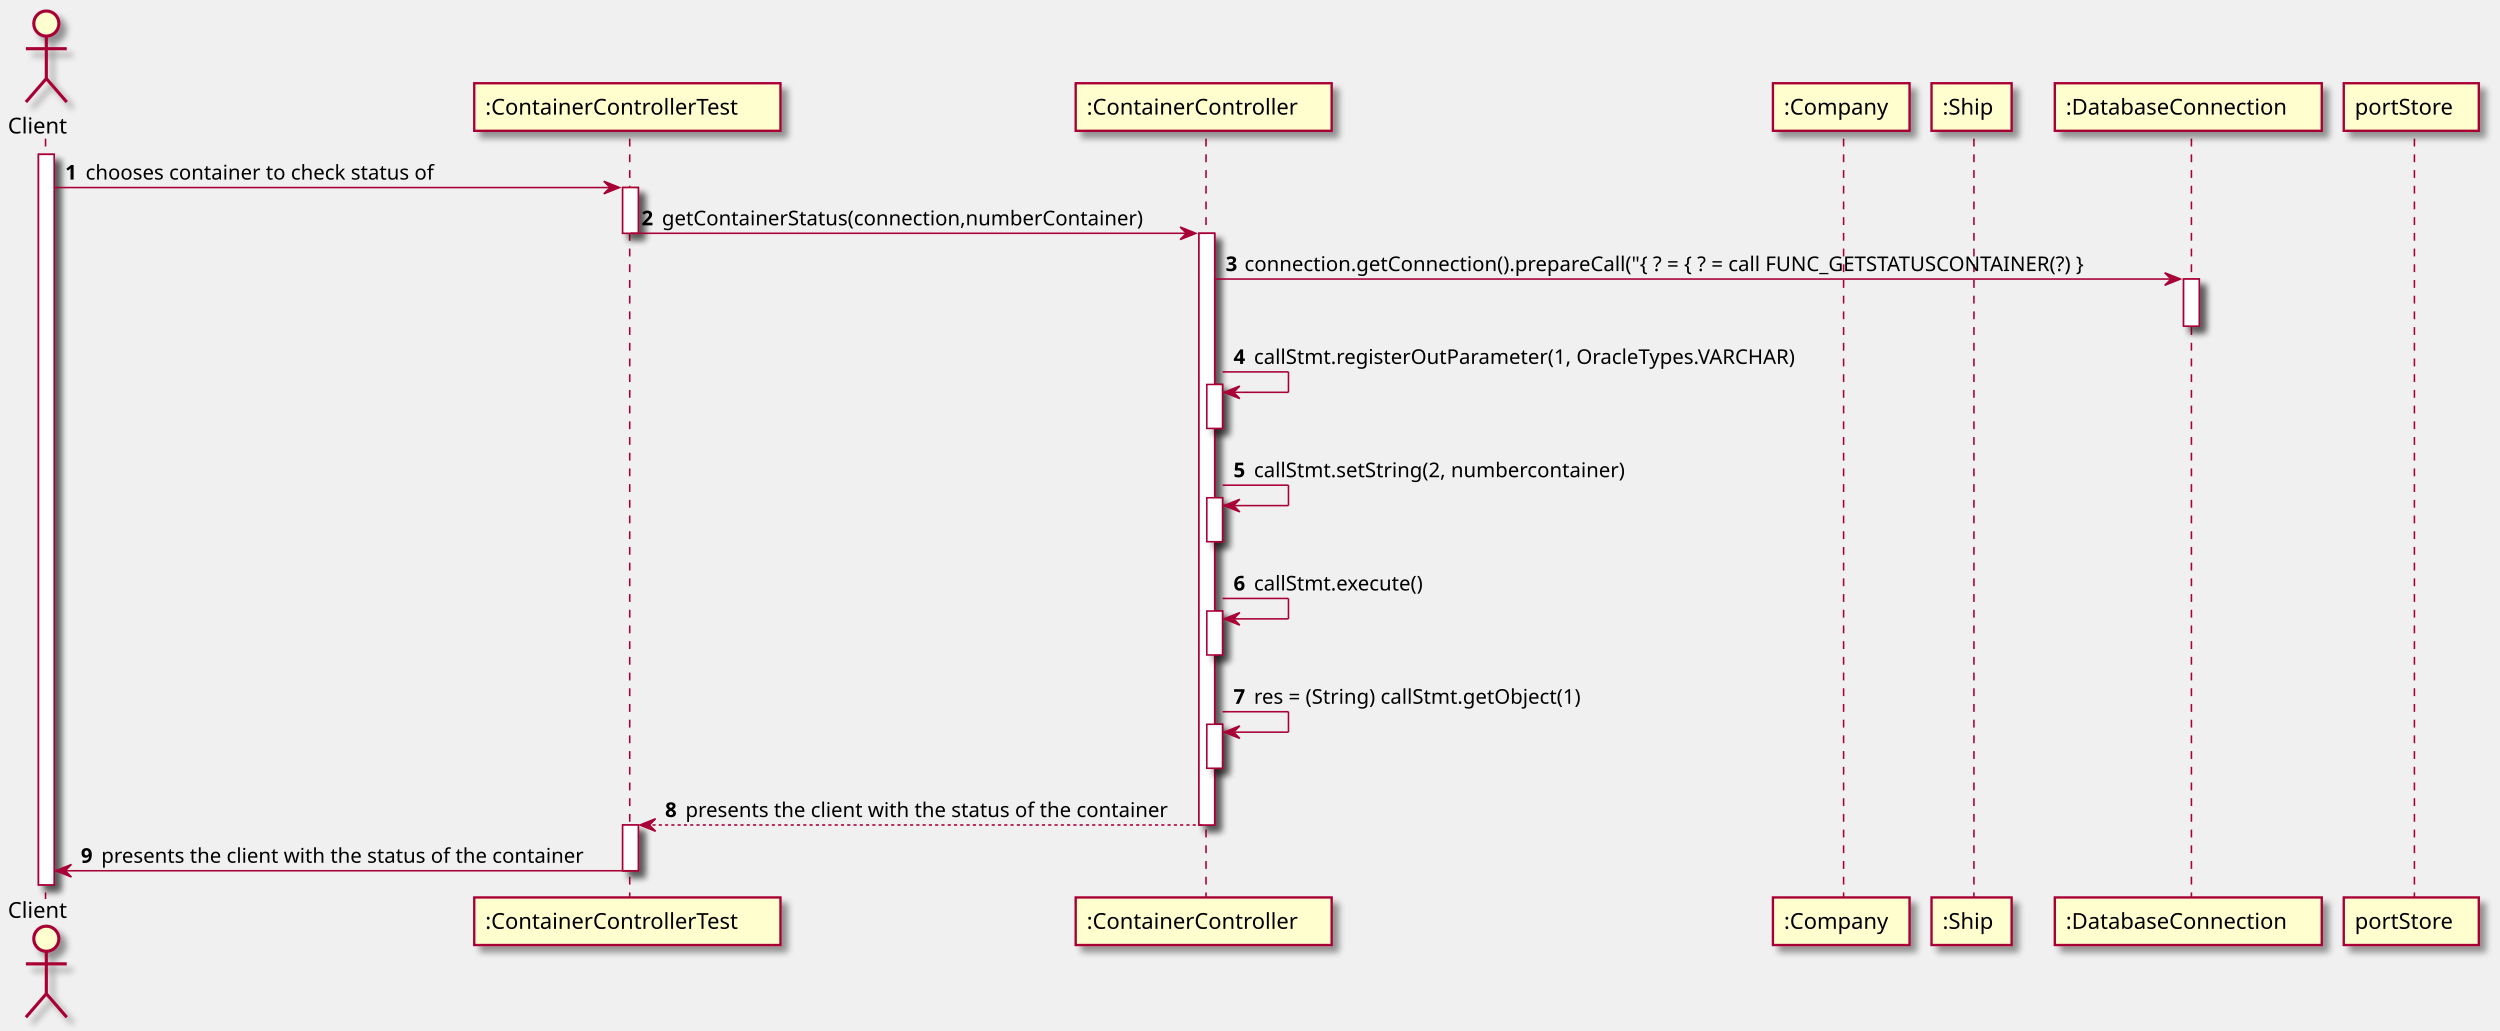
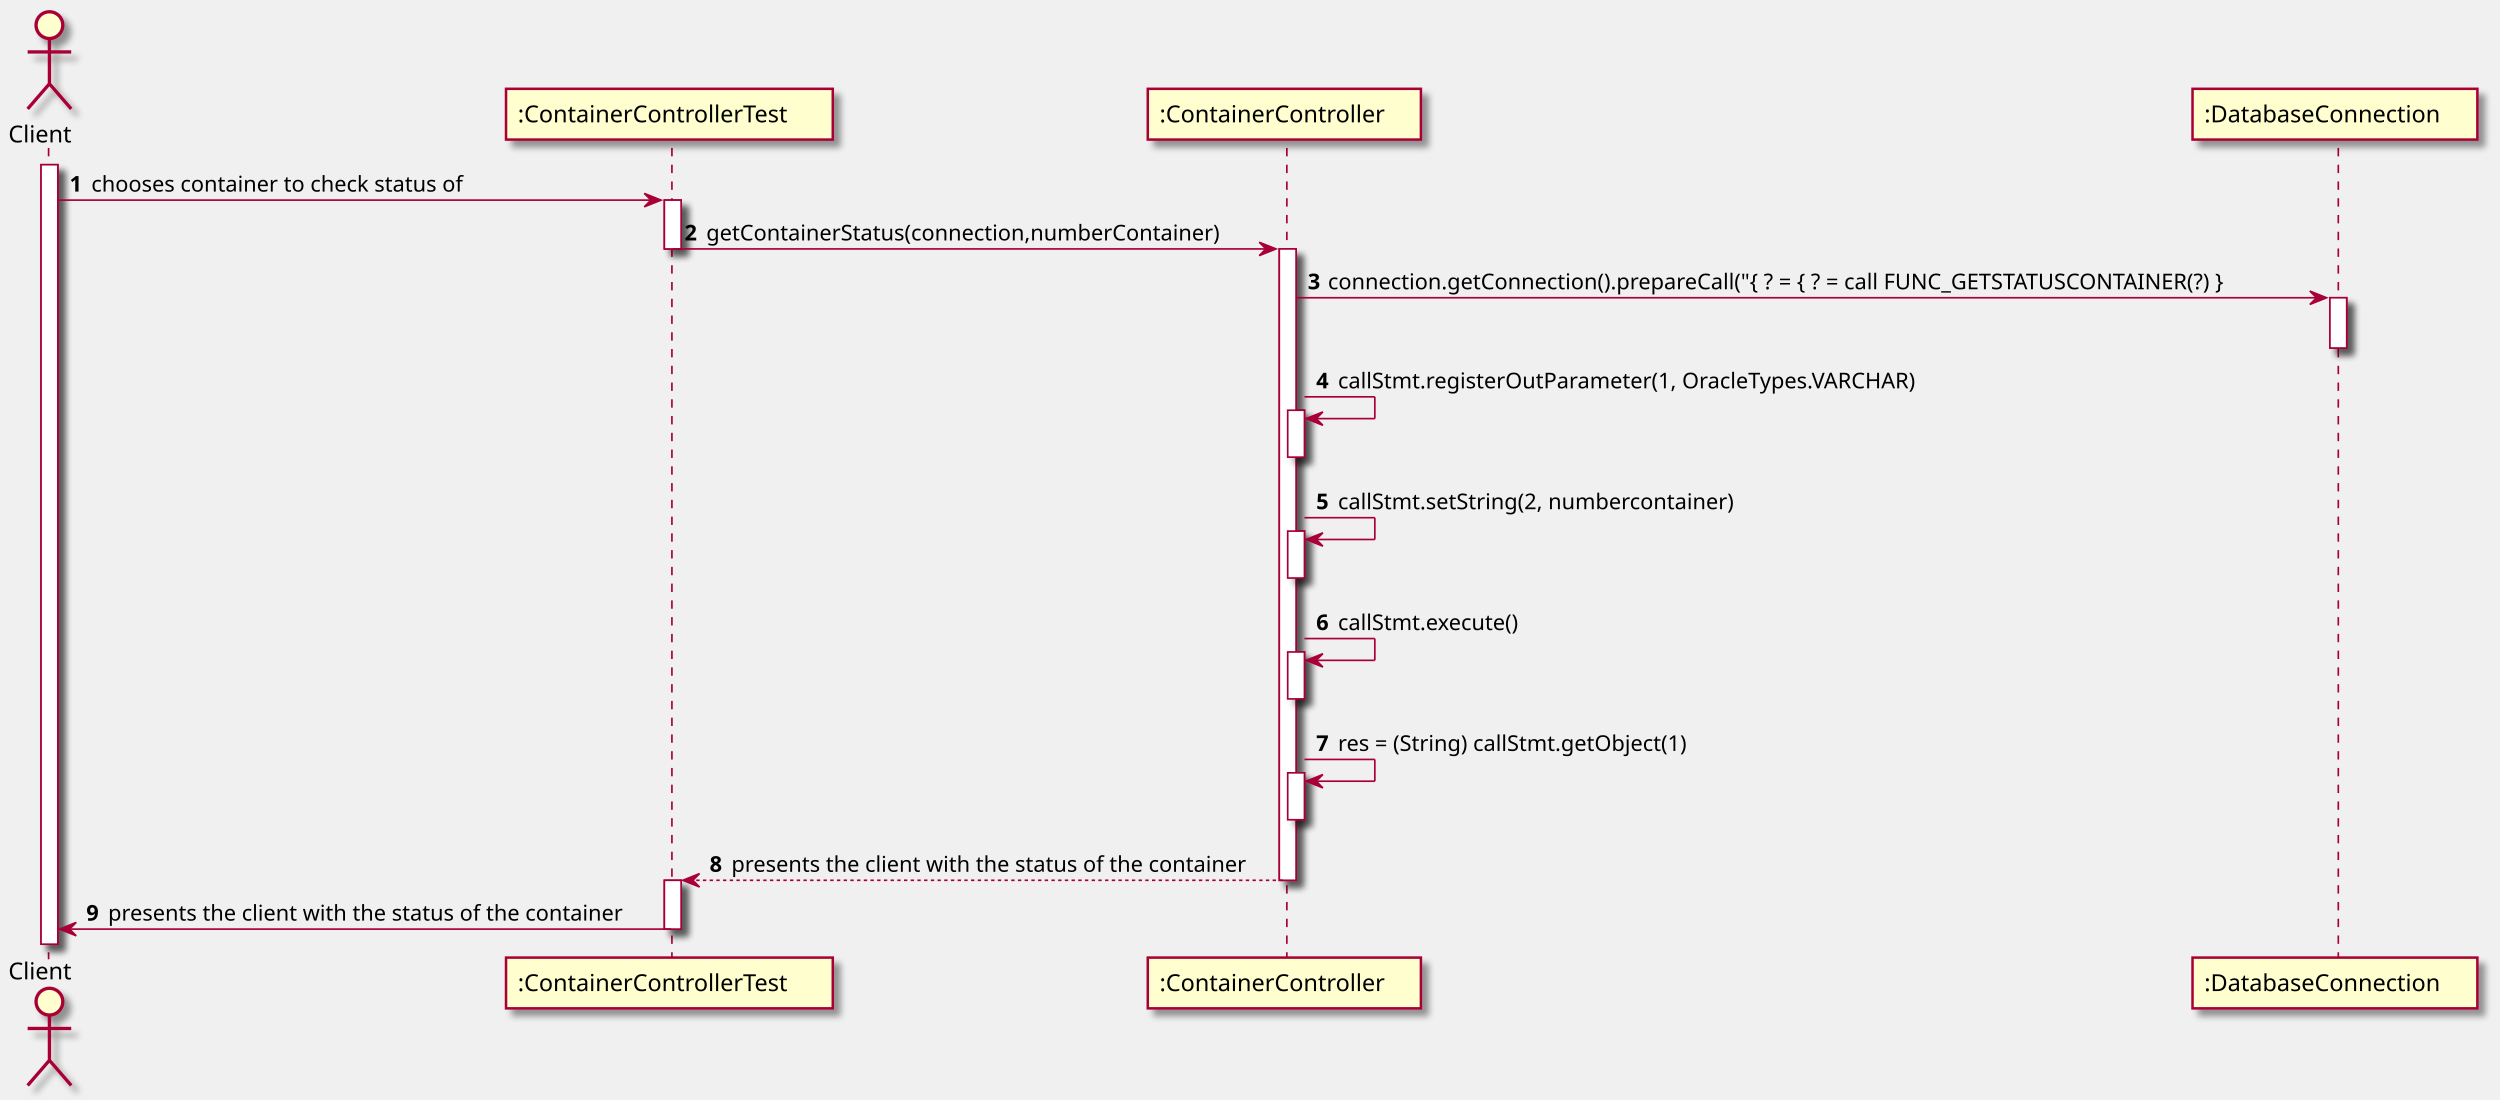
- <svg xmlns="http://www.w3.org/2000/svg" contentScriptType="application/ecmascript" contentStyleType="text/css" height="656px" preserveAspectRatio="none" style="width:1592px;height:656px;background:#FFFFFF;" version="1.1" viewBox="0 0 1592 656" width="1592px" zoomAndPan="magnify">
+ <svg xmlns="http://www.w3.org/2000/svg" contentScriptType="application/ecmascript" contentStyleType="text/css" height="656px" preserveAspectRatio="none" style="width:1492px;height:656px;background:#FFFFFF;" version="1.1" viewBox="0 0 1492 656" width="1492px" zoomAndPan="magnify">
  <defs>
-     <filter height="300%" id="f1xswb7o0lsld8" width="300%" x="-1" y="-1">
+     <filter height="300%" id="fyzwy3pgbgzge" width="300%" x="-1" y="-1">
      <feGaussianBlur result="blurOut" stdDeviation="2.0" />
      <feColorMatrix in="blurOut" result="blurOut2" type="matrix" values="0 0 0 0 0 0 0 0 0 0 0 0 0 0 0 0 0 0 .4 0" />
      <feOffset dx="4.0" dy="4.0" in="blurOut2" result="blurOut3" />
      <feBlend in="SourceGraphic" in2="blurOut3" mode="normal" />
    </filter>
  </defs>
  <g>
-     <rect fill="#FFFFFF" filter="url(#f1xswb7o0lsld8)" height="465.195" style="stroke:#A80036;stroke-width:1.0;" width="10" x="24.5" y="98.297" />
-     <rect fill="#FFFFFF" filter="url(#f1xswb7o0lsld8)" height="29.133" style="stroke:#A80036;stroke-width:1.0;" width="10" x="396.5" y="119.43" />
-     <rect fill="#FFFFFF" filter="url(#f1xswb7o0lsld8)" height="29.133" style="stroke:#A80036;stroke-width:1.0;" width="10" x="396.5" y="525.359" />
-     <rect fill="#FFFFFF" filter="url(#f1xswb7o0lsld8)" height="376.797" style="stroke:#A80036;stroke-width:1.0;" width="10" x="763.5" y="148.562" />
-     <rect fill="#FFFFFF" filter="url(#f1xswb7o0lsld8)" height="28" style="stroke:#A80036;stroke-width:1.0;" width="10" x="768.5" y="244.828" />
-     <rect fill="#FFFFFF" filter="url(#f1xswb7o0lsld8)" height="28" style="stroke:#A80036;stroke-width:1.0;" width="10" x="768.5" y="316.961" />
-     <rect fill="#FFFFFF" filter="url(#f1xswb7o0lsld8)" height="28" style="stroke:#A80036;stroke-width:1.0;" width="10" x="768.5" y="389.094" />
-     <rect fill="#FFFFFF" filter="url(#f1xswb7o0lsld8)" height="28" style="stroke:#A80036;stroke-width:1.0;" width="10" x="768.5" y="461.227" />
-     <rect fill="#FFFFFF" filter="url(#f1xswb7o0lsld8)" height="30" style="stroke:#A80036;stroke-width:1.0;" width="10" x="1390.5" y="177.695" />
+     <rect fill="#FFFFFF" filter="url(#fyzwy3pgbgzge)" height="465.195" style="stroke:#A80036;stroke-width:1.0;" width="10" x="24.5" y="98.297" />
+     <rect fill="#FFFFFF" filter="url(#fyzwy3pgbgzge)" height="29.133" style="stroke:#A80036;stroke-width:1.0;" width="10" x="396.5" y="119.43" />
+     <rect fill="#FFFFFF" filter="url(#fyzwy3pgbgzge)" height="29.133" style="stroke:#A80036;stroke-width:1.0;" width="10" x="396.5" y="525.359" />
+     <rect fill="#FFFFFF" filter="url(#fyzwy3pgbgzge)" height="376.797" style="stroke:#A80036;stroke-width:1.0;" width="10" x="763.5" y="148.562" />
+     <rect fill="#FFFFFF" filter="url(#fyzwy3pgbgzge)" height="28" style="stroke:#A80036;stroke-width:1.0;" width="10" x="768.5" y="244.828" />
+     <rect fill="#FFFFFF" filter="url(#fyzwy3pgbgzge)" height="28" style="stroke:#A80036;stroke-width:1.0;" width="10" x="768.5" y="316.961" />
+     <rect fill="#FFFFFF" filter="url(#fyzwy3pgbgzge)" height="28" style="stroke:#A80036;stroke-width:1.0;" width="10" x="768.5" y="389.094" />
+     <rect fill="#FFFFFF" filter="url(#fyzwy3pgbgzge)" height="28" style="stroke:#A80036;stroke-width:1.0;" width="10" x="768.5" y="461.227" />
+     <rect fill="#FFFFFF" filter="url(#fyzwy3pgbgzge)" height="30" style="stroke:#A80036;stroke-width:1.0;" width="10" x="1390.5" y="177.695" />
    <line style="stroke:#A80036;stroke-width:1.0;stroke-dasharray:5.0,5.0;" x1="29" x2="29" y1="88.297" y2="572.492" />
    <line style="stroke:#A80036;stroke-width:1.0;stroke-dasharray:5.0,5.0;" x1="401" x2="401" y1="88.297" y2="572.492" />
    <line style="stroke:#A80036;stroke-width:1.0;stroke-dasharray:5.0,5.0;" x1="768" x2="768" y1="88.297" y2="572.492" />
-     <line style="stroke:#A80036;stroke-width:1.0;stroke-dasharray:5.0,5.0;" x1="1174" x2="1174" y1="88.297" y2="572.492" />
-     <line style="stroke:#A80036;stroke-width:1.0;stroke-dasharray:5.0,5.0;" x1="1257" x2="1257" y1="88.297" y2="572.492" />
    <line style="stroke:#A80036;stroke-width:1.0;stroke-dasharray:5.0,5.0;" x1="1395.5" x2="1395.5" y1="88.297" y2="572.492" />
-     <line style="stroke:#A80036;stroke-width:1.0;stroke-dasharray:5.0,5.0;" x1="1537.5" x2="1537.5" y1="88.297" y2="572.492" />
    <text fill="#000000" font-family="sans-serif" font-size="14" lengthAdjust="spacing" textLength="43" x="5" y="84.995">Client</text>
-     <ellipse cx="29.5" cy="15" fill="#FEFECE" filter="url(#f1xswb7o0lsld8)" rx="8" ry="8" style="stroke:#A80036;stroke-width:2.0;" />
-     <path d="M29.5,23 L29.5,50 M16.5,31 L42.5,31 M29.5,50 L16.5,65 M29.5,50 L42.5,65 " fill="none" filter="url(#f1xswb7o0lsld8)" style="stroke:#A80036;stroke-width:2.0;" />
+     <ellipse cx="29.5" cy="15" fill="#FEFECE" filter="url(#fyzwy3pgbgzge)" rx="8" ry="8" style="stroke:#A80036;stroke-width:2.0;" />
+     <path d="M29.5,23 L29.5,50 M16.5,31 L42.5,31 M29.5,50 L16.5,65 M29.5,50 L42.5,65 " fill="none" filter="url(#fyzwy3pgbgzge)" style="stroke:#A80036;stroke-width:2.0;" />
    <text fill="#000000" font-family="sans-serif" font-size="14" lengthAdjust="spacing" textLength="43" x="5" y="584.487">Client</text>
-     <ellipse cx="29.5" cy="597.789" fill="#FEFECE" filter="url(#f1xswb7o0lsld8)" rx="8" ry="8" style="stroke:#A80036;stroke-width:2.0;" />
-     <path d="M29.5,605.789 L29.5,632.789 M16.5,613.789 L42.5,613.789 M29.5,632.789 L16.5,647.789 M29.5,632.789 L42.5,647.789 " fill="none" filter="url(#f1xswb7o0lsld8)" style="stroke:#A80036;stroke-width:2.0;" />
-     <rect fill="#FEFECE" filter="url(#f1xswb7o0lsld8)" height="30.297" style="stroke:#A80036;stroke-width:1.5;" width="195" x="302" y="53" />
+     <ellipse cx="29.5" cy="597.789" fill="#FEFECE" filter="url(#fyzwy3pgbgzge)" rx="8" ry="8" style="stroke:#A80036;stroke-width:2.0;" />
+     <path d="M29.5,605.789 L29.5,632.789 M16.5,613.789 L42.5,613.789 M29.5,632.789 L16.5,647.789 M29.5,632.789 L42.5,647.789 " fill="none" filter="url(#fyzwy3pgbgzge)" style="stroke:#A80036;stroke-width:2.0;" />
+     <rect fill="#FEFECE" filter="url(#fyzwy3pgbgzge)" height="30.297" style="stroke:#A80036;stroke-width:1.5;" width="195" x="302" y="53" />
    <text fill="#000000" font-family="sans-serif" font-size="14" lengthAdjust="spacing" textLength="181" x="309" y="72.995">:ContainerControllerTest</text>
-     <rect fill="#FEFECE" filter="url(#f1xswb7o0lsld8)" height="30.297" style="stroke:#A80036;stroke-width:1.5;" width="195" x="302" y="571.492" />
+     <rect fill="#FEFECE" filter="url(#fyzwy3pgbgzge)" height="30.297" style="stroke:#A80036;stroke-width:1.5;" width="195" x="302" y="571.492" />
    <text fill="#000000" font-family="sans-serif" font-size="14" lengthAdjust="spacing" textLength="181" x="309" y="591.487">:ContainerControllerTest</text>
-     <rect fill="#FEFECE" filter="url(#f1xswb7o0lsld8)" height="30.297" style="stroke:#A80036;stroke-width:1.5;" width="163" x="685" y="53" />
+     <rect fill="#FEFECE" filter="url(#fyzwy3pgbgzge)" height="30.297" style="stroke:#A80036;stroke-width:1.5;" width="163" x="685" y="53" />
    <text fill="#000000" font-family="sans-serif" font-size="14" lengthAdjust="spacing" textLength="149" x="692" y="72.995">:ContainerController</text>
-     <rect fill="#FEFECE" filter="url(#f1xswb7o0lsld8)" height="30.297" style="stroke:#A80036;stroke-width:1.5;" width="163" x="685" y="571.492" />
+     <rect fill="#FEFECE" filter="url(#fyzwy3pgbgzge)" height="30.297" style="stroke:#A80036;stroke-width:1.5;" width="163" x="685" y="571.492" />
    <text fill="#000000" font-family="sans-serif" font-size="14" lengthAdjust="spacing" textLength="149" x="692" y="591.487">:ContainerController</text>
-     <rect fill="#FEFECE" filter="url(#f1xswb7o0lsld8)" height="30.297" style="stroke:#A80036;stroke-width:1.5;" width="87" x="1129" y="53" />
-     <text fill="#000000" font-family="sans-serif" font-size="14" lengthAdjust="spacing" textLength="73" x="1136" y="72.995">:Company</text>
-     <rect fill="#FEFECE" filter="url(#f1xswb7o0lsld8)" height="30.297" style="stroke:#A80036;stroke-width:1.5;" width="87" x="1129" y="571.492" />
-     <text fill="#000000" font-family="sans-serif" font-size="14" lengthAdjust="spacing" textLength="73" x="1136" y="591.487">:Company</text>
-     <rect fill="#FEFECE" filter="url(#f1xswb7o0lsld8)" height="30.297" style="stroke:#A80036;stroke-width:1.5;" width="51" x="1230" y="53" />
-     <text fill="#000000" font-family="sans-serif" font-size="14" lengthAdjust="spacing" textLength="37" x="1237" y="72.995">:Ship</text>
-     <rect fill="#FEFECE" filter="url(#f1xswb7o0lsld8)" height="30.297" style="stroke:#A80036;stroke-width:1.5;" width="51" x="1230" y="571.492" />
-     <text fill="#000000" font-family="sans-serif" font-size="14" lengthAdjust="spacing" textLength="37" x="1237" y="591.487">:Ship</text>
-     <rect fill="#FEFECE" filter="url(#f1xswb7o0lsld8)" height="30.297" style="stroke:#A80036;stroke-width:1.5;" width="170" x="1308.5" y="53" />
+     <rect fill="#FEFECE" filter="url(#fyzwy3pgbgzge)" height="30.297" style="stroke:#A80036;stroke-width:1.5;" width="170" x="1308.5" y="53" />
    <text fill="#000000" font-family="sans-serif" font-size="14" lengthAdjust="spacing" textLength="156" x="1315.5" y="72.995">:DatabaseConnection</text>
-     <rect fill="#FEFECE" filter="url(#f1xswb7o0lsld8)" height="30.297" style="stroke:#A80036;stroke-width:1.5;" width="170" x="1308.5" y="571.492" />
+     <rect fill="#FEFECE" filter="url(#fyzwy3pgbgzge)" height="30.297" style="stroke:#A80036;stroke-width:1.5;" width="170" x="1308.5" y="571.492" />
    <text fill="#000000" font-family="sans-serif" font-size="14" lengthAdjust="spacing" textLength="156" x="1315.5" y="591.487">:DatabaseConnection</text>
-     <rect fill="#FEFECE" filter="url(#f1xswb7o0lsld8)" height="30.297" style="stroke:#A80036;stroke-width:1.5;" width="86" x="1492.5" y="53" />
-     <text fill="#000000" font-family="sans-serif" font-size="14" lengthAdjust="spacing" textLength="72" x="1499.5" y="72.995">portStore</text>
-     <rect fill="#FEFECE" filter="url(#f1xswb7o0lsld8)" height="30.297" style="stroke:#A80036;stroke-width:1.5;" width="86" x="1492.5" y="571.492" />
-     <text fill="#000000" font-family="sans-serif" font-size="14" lengthAdjust="spacing" textLength="72" x="1499.5" y="591.487">portStore</text>
-     <rect fill="#FFFFFF" filter="url(#f1xswb7o0lsld8)" height="465.195" style="stroke:#A80036;stroke-width:1.0;" width="10" x="24.5" y="98.297" />
-     <rect fill="#FFFFFF" filter="url(#f1xswb7o0lsld8)" height="29.133" style="stroke:#A80036;stroke-width:1.0;" width="10" x="396.5" y="119.43" />
-     <rect fill="#FFFFFF" filter="url(#f1xswb7o0lsld8)" height="29.133" style="stroke:#A80036;stroke-width:1.0;" width="10" x="396.5" y="525.359" />
-     <rect fill="#FFFFFF" filter="url(#f1xswb7o0lsld8)" height="376.797" style="stroke:#A80036;stroke-width:1.0;" width="10" x="763.5" y="148.562" />
-     <rect fill="#FFFFFF" filter="url(#f1xswb7o0lsld8)" height="28" style="stroke:#A80036;stroke-width:1.0;" width="10" x="768.5" y="244.828" />
-     <rect fill="#FFFFFF" filter="url(#f1xswb7o0lsld8)" height="28" style="stroke:#A80036;stroke-width:1.0;" width="10" x="768.5" y="316.961" />
-     <rect fill="#FFFFFF" filter="url(#f1xswb7o0lsld8)" height="28" style="stroke:#A80036;stroke-width:1.0;" width="10" x="768.5" y="389.094" />
-     <rect fill="#FFFFFF" filter="url(#f1xswb7o0lsld8)" height="28" style="stroke:#A80036;stroke-width:1.0;" width="10" x="768.5" y="461.227" />
-     <rect fill="#FFFFFF" filter="url(#f1xswb7o0lsld8)" height="30" style="stroke:#A80036;stroke-width:1.0;" width="10" x="1390.5" y="177.695" />
+     <rect fill="#FFFFFF" filter="url(#fyzwy3pgbgzge)" height="465.195" style="stroke:#A80036;stroke-width:1.0;" width="10" x="24.5" y="98.297" />
+     <rect fill="#FFFFFF" filter="url(#fyzwy3pgbgzge)" height="29.133" style="stroke:#A80036;stroke-width:1.0;" width="10" x="396.5" y="119.43" />
+     <rect fill="#FFFFFF" filter="url(#fyzwy3pgbgzge)" height="29.133" style="stroke:#A80036;stroke-width:1.0;" width="10" x="396.5" y="525.359" />
+     <rect fill="#FFFFFF" filter="url(#fyzwy3pgbgzge)" height="376.797" style="stroke:#A80036;stroke-width:1.0;" width="10" x="763.5" y="148.562" />
+     <rect fill="#FFFFFF" filter="url(#fyzwy3pgbgzge)" height="28" style="stroke:#A80036;stroke-width:1.0;" width="10" x="768.5" y="244.828" />
+     <rect fill="#FFFFFF" filter="url(#fyzwy3pgbgzge)" height="28" style="stroke:#A80036;stroke-width:1.0;" width="10" x="768.5" y="316.961" />
+     <rect fill="#FFFFFF" filter="url(#fyzwy3pgbgzge)" height="28" style="stroke:#A80036;stroke-width:1.0;" width="10" x="768.5" y="389.094" />
+     <rect fill="#FFFFFF" filter="url(#fyzwy3pgbgzge)" height="28" style="stroke:#A80036;stroke-width:1.0;" width="10" x="768.5" y="461.227" />
+     <rect fill="#FFFFFF" filter="url(#fyzwy3pgbgzge)" height="30" style="stroke:#A80036;stroke-width:1.0;" width="10" x="1390.5" y="177.695" />
    <polygon fill="#A80036" points="384.5,115.43,394.5,119.43,384.5,123.43,388.5,119.43" style="stroke:#A80036;stroke-width:1.0;" />
    <line style="stroke:#A80036;stroke-width:1.0;" x1="34.5" x2="390.5" y1="119.43" y2="119.43" />
    <text fill="#000000" font-family="sans-serif" font-size="13" font-weight="bold" lengthAdjust="spacing" textLength="9" x="41.5" y="114.364">1</text>
    <text fill="#000000" font-family="sans-serif" font-size="13" lengthAdjust="spacing" textLength="236" x="54.5" y="114.364">chooses container to check status of</text>
    <polygon fill="#A80036" points="751.5,144.562,761.5,148.562,751.5,152.562,755.5,148.562" style="stroke:#A80036;stroke-width:1.0;" />
    <line style="stroke:#A80036;stroke-width:1.0;" x1="401.5" x2="757.5" y1="148.562" y2="148.562" />
    <text fill="#000000" font-family="sans-serif" font-size="13" font-weight="bold" lengthAdjust="spacing" textLength="9" x="408.5" y="143.497">2</text>
    <text fill="#000000" font-family="sans-serif" font-size="13" lengthAdjust="spacing" textLength="320" x="421.5" y="143.497">getContainerStatus(connection,numberContainer)</text>
    <polygon fill="#A80036" points="1378.5,173.695,1388.5,177.695,1378.5,181.695,1382.5,177.695" style="stroke:#A80036;stroke-width:1.0;" />
    <line style="stroke:#A80036;stroke-width:1.0;" x1="773.5" x2="1384.5" y1="177.695" y2="177.695" />
    <text fill="#000000" font-family="sans-serif" font-size="13" font-weight="bold" lengthAdjust="spacing" textLength="8" x="780.5" y="172.629">3</text>
    <text fill="#000000" font-family="sans-serif" font-size="13" lengthAdjust="spacing" textLength="586" x="792.5" y="172.629">connection.getConnection().prepareCall("{ ? = { ? = call FUNC_GETSTATUSCONTAINER(?) }</text>
    <line style="stroke:#A80036;stroke-width:1.0;" x1="778.5" x2="820.5" y1="236.828" y2="236.828" />
    <line style="stroke:#A80036;stroke-width:1.0;" x1="820.5" x2="820.5" y1="236.828" y2="249.828" />
    <line style="stroke:#A80036;stroke-width:1.0;" x1="779.5" x2="820.5" y1="249.828" y2="249.828" />
    <polygon fill="#A80036" points="789.5,245.828,779.5,249.828,789.5,253.828,785.5,249.828" style="stroke:#A80036;stroke-width:1.0;" />
    <text fill="#000000" font-family="sans-serif" font-size="13" font-weight="bold" lengthAdjust="spacing" textLength="9" x="785.5" y="231.762">4</text>
    <text fill="#000000" font-family="sans-serif" font-size="13" lengthAdjust="spacing" textLength="369" x="798.5" y="231.762">callStmt.registerOutParameter(1, OracleTypes.VARCHAR)</text>
    <line style="stroke:#A80036;stroke-width:1.0;" x1="778.5" x2="820.5" y1="308.961" y2="308.961" />
    <line style="stroke:#A80036;stroke-width:1.0;" x1="820.5" x2="820.5" y1="308.961" y2="321.961" />
    <line style="stroke:#A80036;stroke-width:1.0;" x1="779.5" x2="820.5" y1="321.961" y2="321.961" />
    <polygon fill="#A80036" points="789.5,317.961,779.5,321.961,789.5,325.961,785.5,321.961" style="stroke:#A80036;stroke-width:1.0;" />
    <text fill="#000000" font-family="sans-serif" font-size="13" font-weight="bold" lengthAdjust="spacing" textLength="9" x="785.5" y="303.895">5</text>
    <text fill="#000000" font-family="sans-serif" font-size="13" lengthAdjust="spacing" textLength="249" x="798.5" y="303.895">callStmt.setString(2, numbercontainer)</text>
    <line style="stroke:#A80036;stroke-width:1.0;" x1="778.5" x2="820.5" y1="381.094" y2="381.094" />
    <line style="stroke:#A80036;stroke-width:1.0;" x1="820.5" x2="820.5" y1="381.094" y2="394.094" />
    <line style="stroke:#A80036;stroke-width:1.0;" x1="779.5" x2="820.5" y1="394.094" y2="394.094" />
    <polygon fill="#A80036" points="789.5,390.094,779.5,394.094,789.5,398.094,785.5,394.094" style="stroke:#A80036;stroke-width:1.0;" />
    <text fill="#000000" font-family="sans-serif" font-size="13" font-weight="bold" lengthAdjust="spacing" textLength="9" x="785.5" y="376.028">6</text>
    <text fill="#000000" font-family="sans-serif" font-size="13" lengthAdjust="spacing" textLength="118" x="798.5" y="376.028">callStmt.execute()</text>
    <line style="stroke:#A80036;stroke-width:1.0;" x1="778.5" x2="820.5" y1="453.227" y2="453.227" />
    <line style="stroke:#A80036;stroke-width:1.0;" x1="820.5" x2="820.5" y1="453.227" y2="466.227" />
    <line style="stroke:#A80036;stroke-width:1.0;" x1="779.5" x2="820.5" y1="466.227" y2="466.227" />
    <polygon fill="#A80036" points="789.5,462.227,779.5,466.227,789.5,470.227,785.5,466.227" style="stroke:#A80036;stroke-width:1.0;" />
    <text fill="#000000" font-family="sans-serif" font-size="13" font-weight="bold" lengthAdjust="spacing" textLength="9" x="785.5" y="448.161">7</text>
    <text fill="#000000" font-family="sans-serif" font-size="13" lengthAdjust="spacing" textLength="229" x="798.5" y="448.161">res  = (String) callStmt.getObject(1)</text>
    <polygon fill="#A80036" points="417.5,521.359,407.5,525.359,417.5,529.359,413.5,525.359" style="stroke:#A80036;stroke-width:1.0;" />
    <line style="stroke:#A80036;stroke-width:1.0;stroke-dasharray:2.0,2.0;" x1="411.5" x2="767.5" y1="525.359" y2="525.359" />
    <text fill="#000000" font-family="sans-serif" font-size="13" font-weight="bold" lengthAdjust="spacing" textLength="9" x="423.5" y="520.293">8</text>
    <text fill="#000000" font-family="sans-serif" font-size="13" lengthAdjust="spacing" textLength="325" x="436.5" y="520.293">presents the client with the status of the container</text>
    <polygon fill="#A80036" points="45.5,550.492,35.5,554.492,45.5,558.492,41.5,554.492" style="stroke:#A80036;stroke-width:1.0;" />
    <line style="stroke:#A80036;stroke-width:1.0;" x1="39.5" x2="400.5" y1="554.492" y2="554.492" />
    <text fill="#000000" font-family="sans-serif" font-size="13" font-weight="bold" lengthAdjust="spacing" textLength="9" x="51.5" y="549.426">9</text>
    <text fill="#000000" font-family="sans-serif" font-size="13" lengthAdjust="spacing" textLength="325" x="64.5" y="549.426">presents the client with the status of the container</text>
  </g>
</svg>
